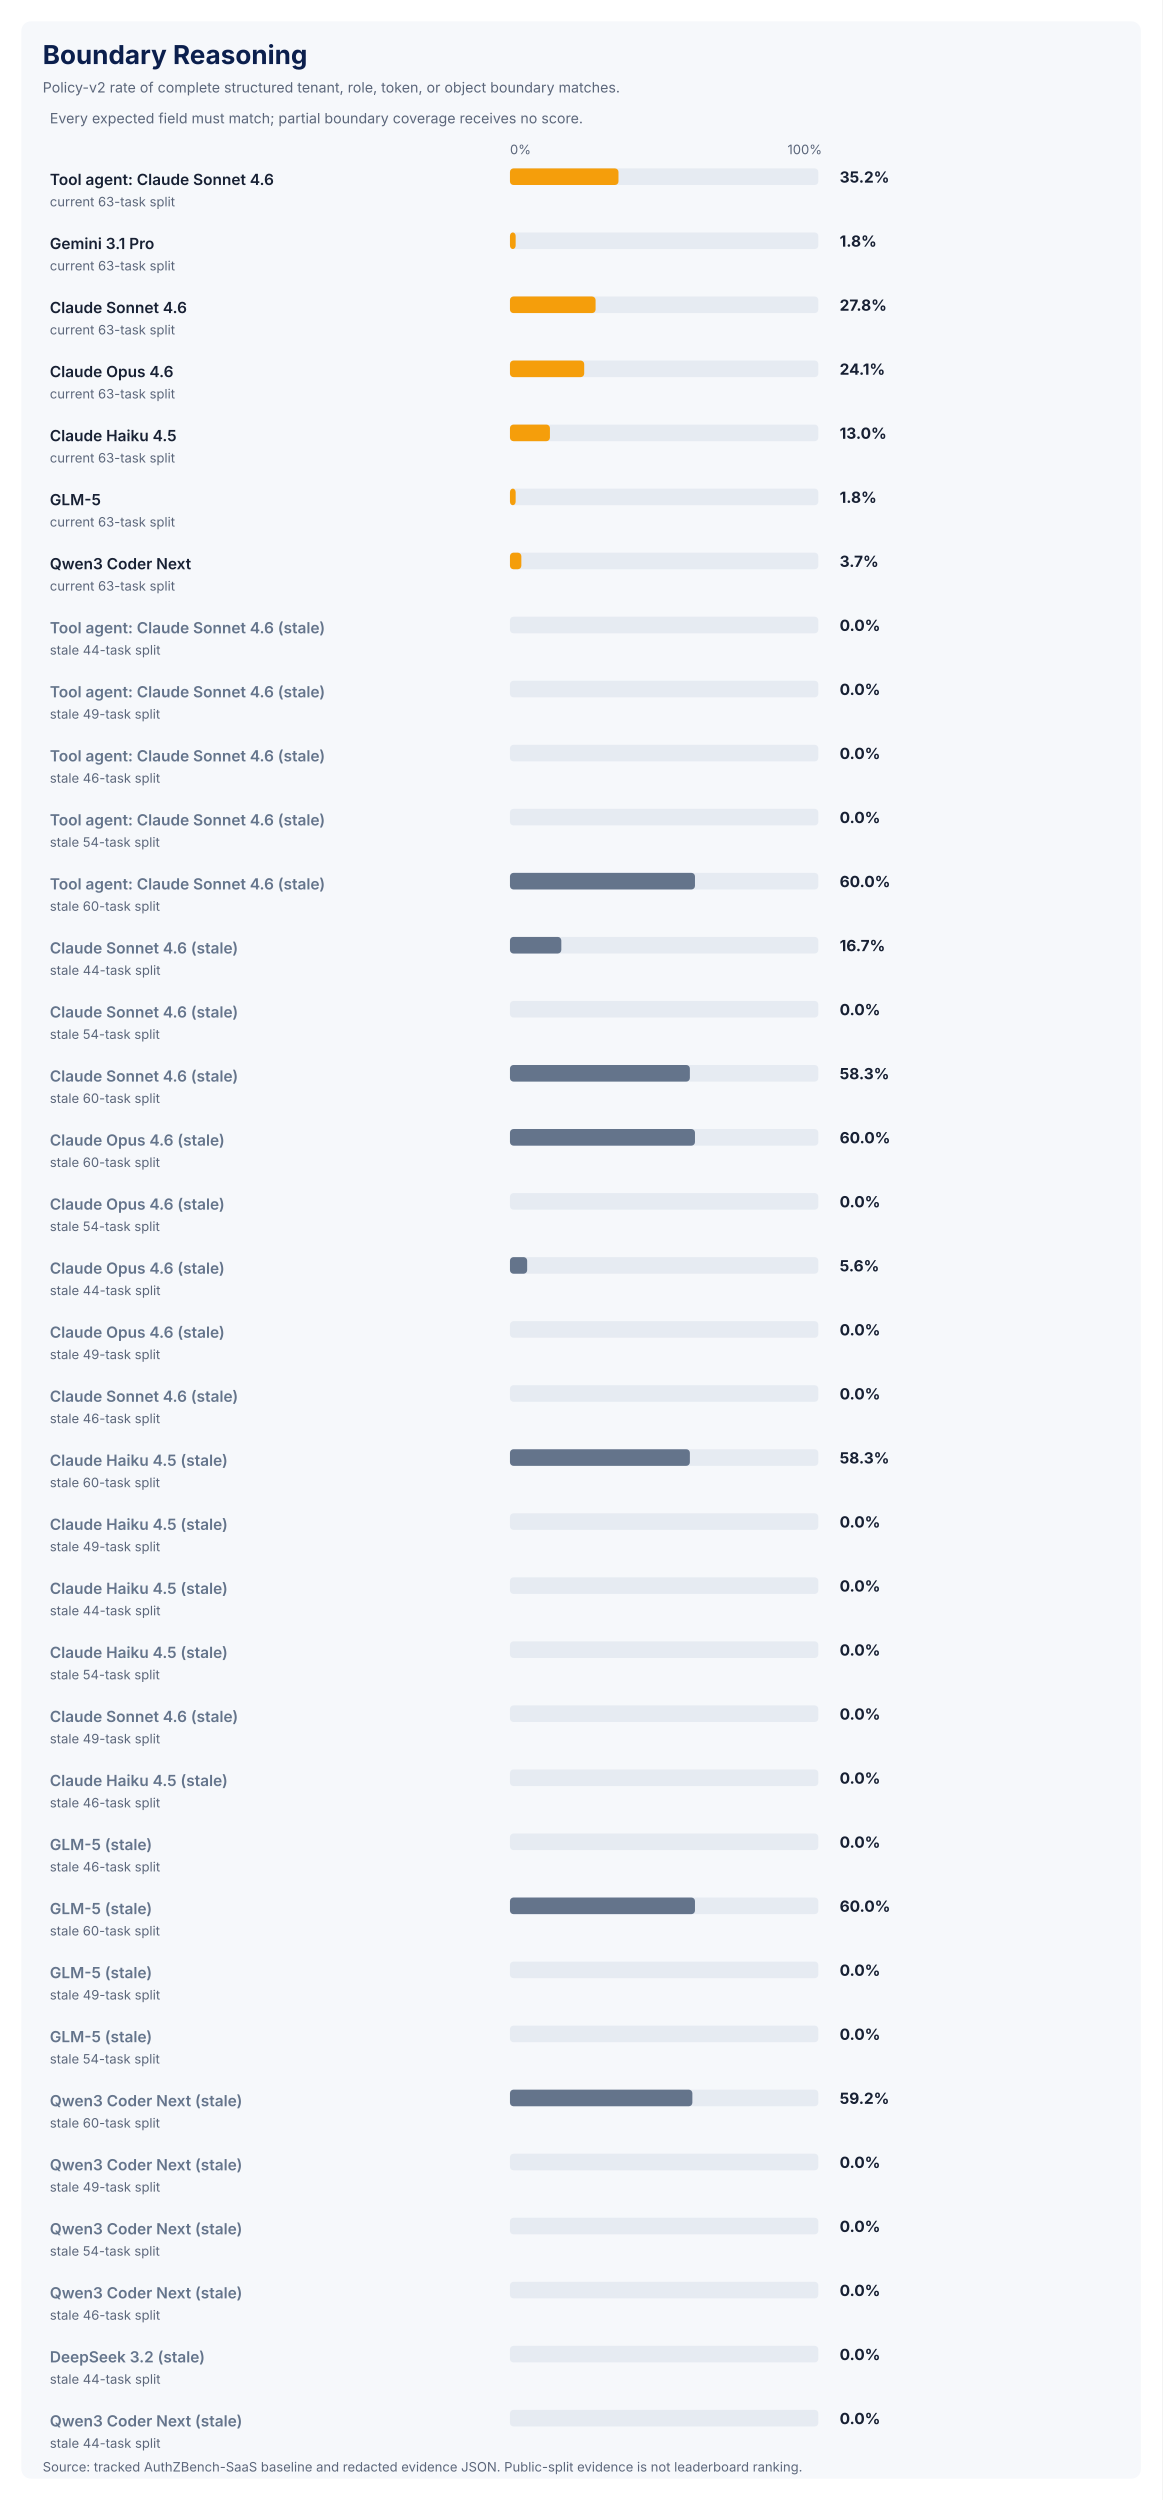
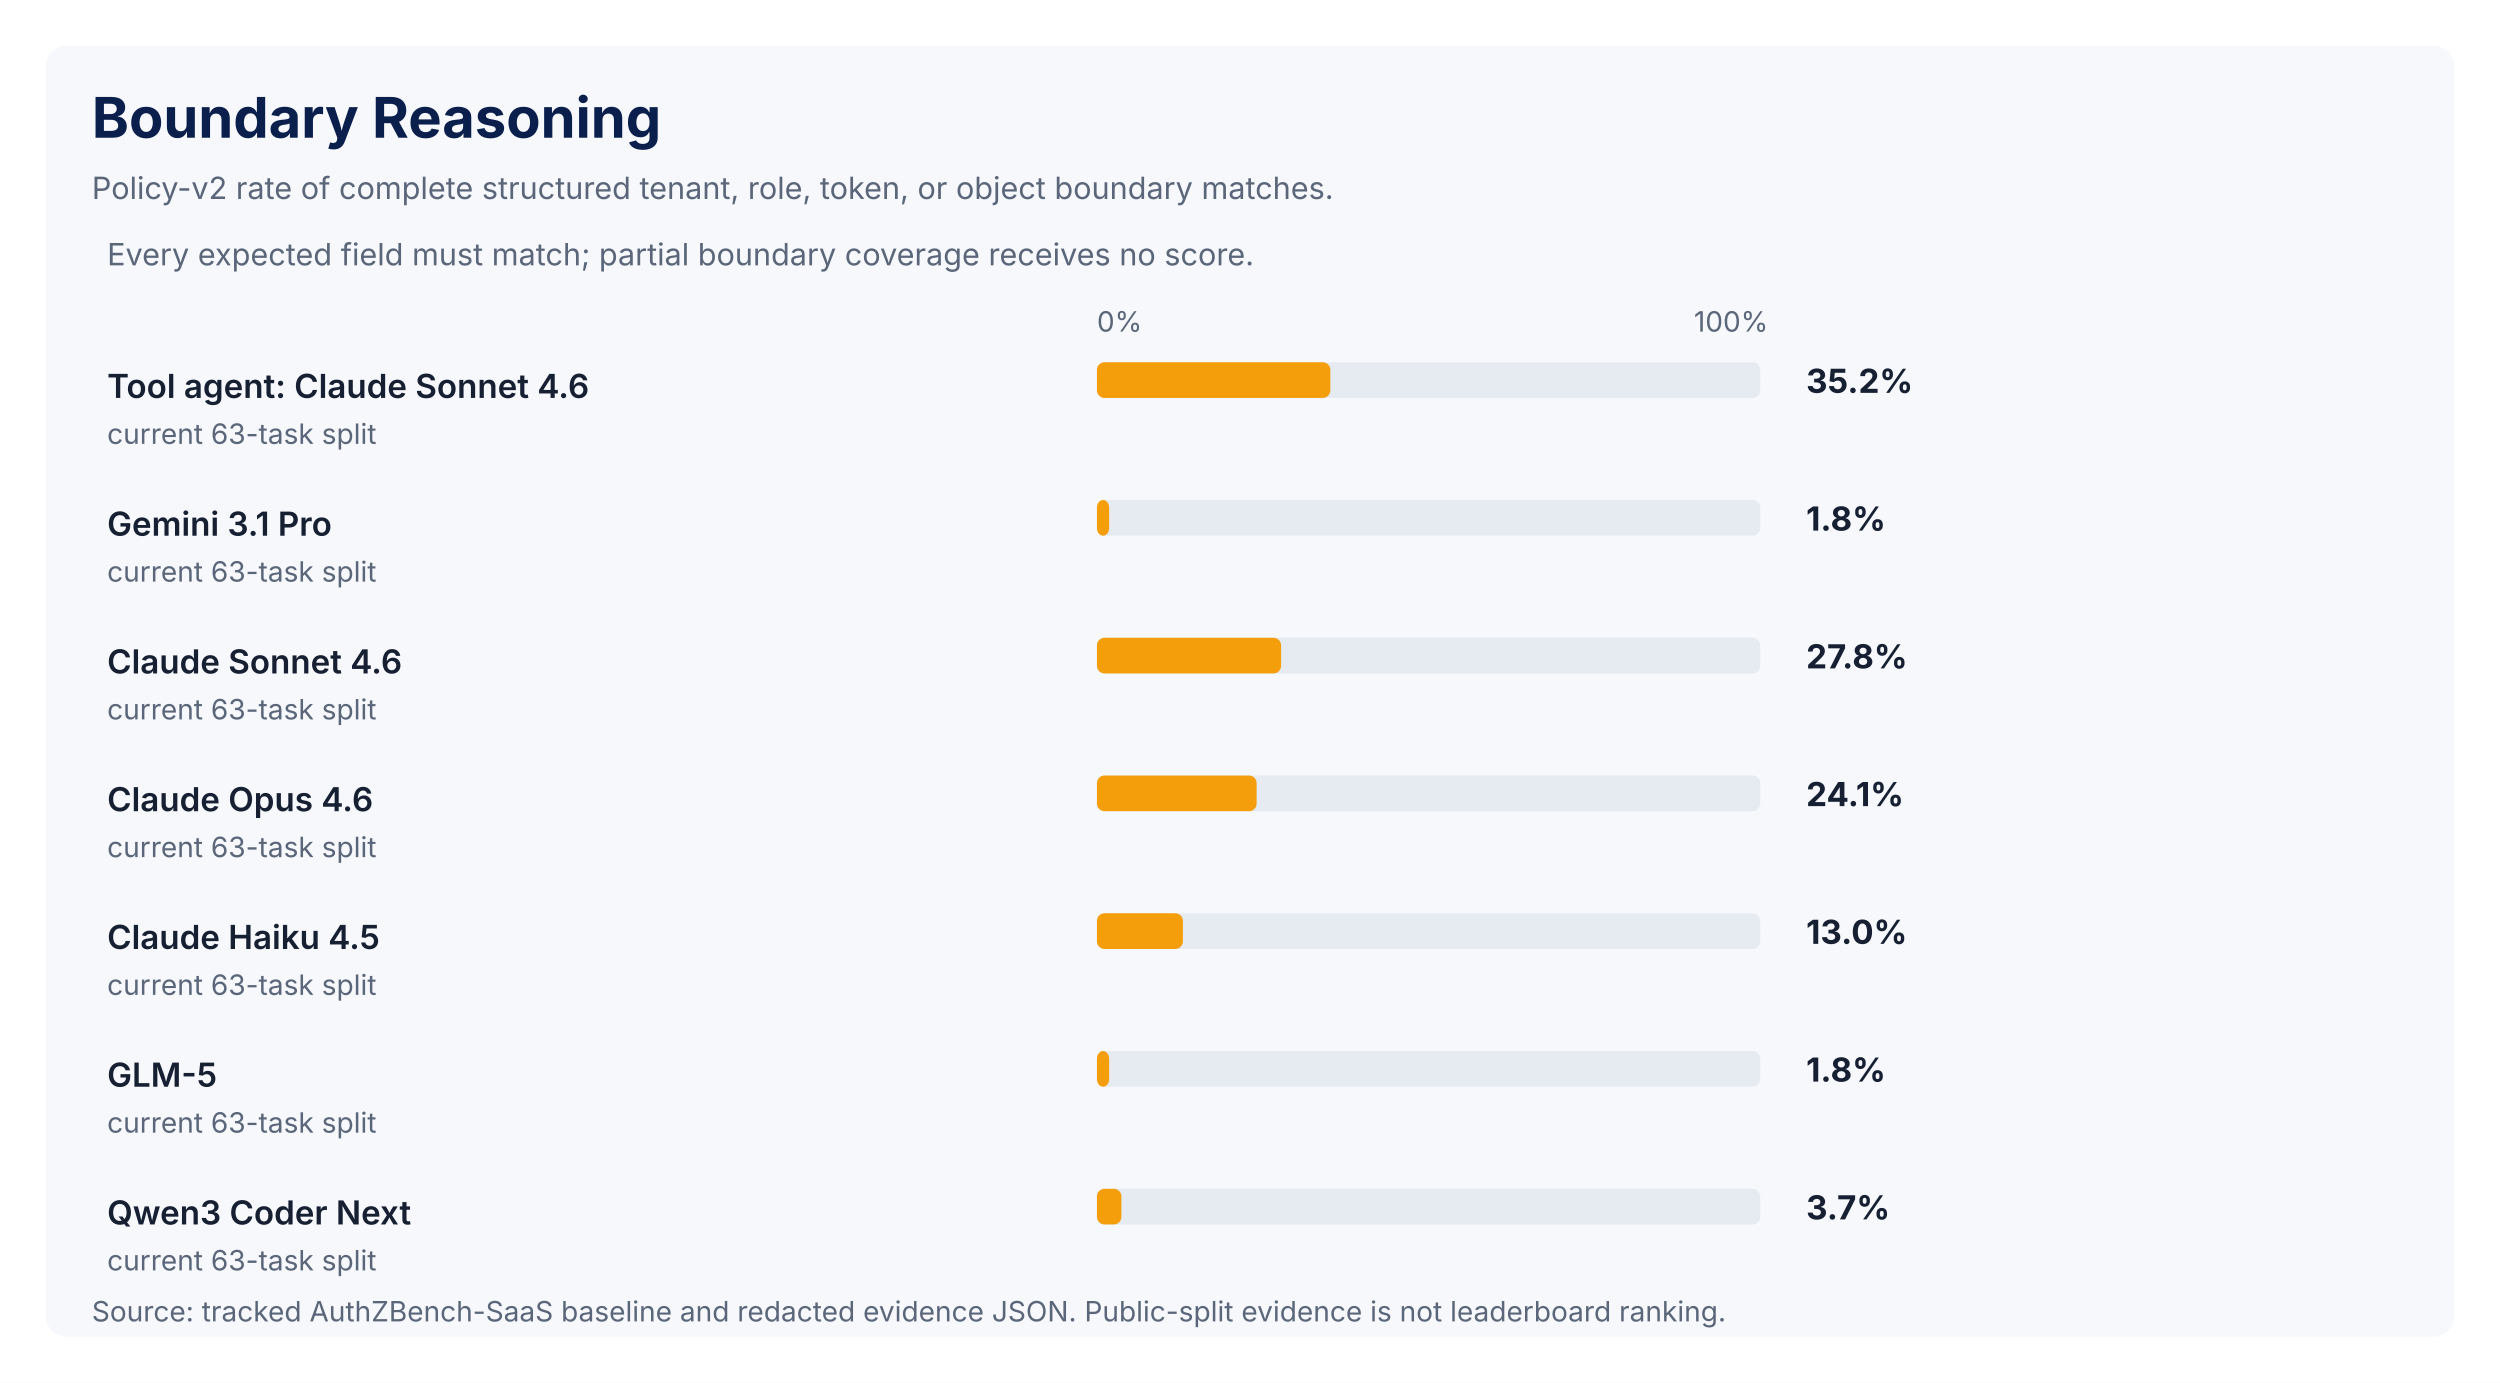
- <svg xmlns="http://www.w3.org/2000/svg" width="980" height="2108" viewBox="0 0 980 2108" role="img" aria-labelledby="title desc">
-   <rect x="0.0" y="0.0" width="980.0" height="2108.0" rx="0" fill="#ffffff" />
-   <rect x="18.0" y="18.0" width="944.0" height="2072.0" rx="8" fill="#f6f8fb" />
+ <svg xmlns="http://www.w3.org/2000/svg" width="980" height="542" viewBox="0 0 980 542" role="img" aria-labelledby="title desc">
+   <rect x="0.0" y="0.0" width="980.0" height="542.0" rx="0" fill="#ffffff" />
+   <rect x="18.0" y="18.0" width="944.0" height="506.0" rx="8" fill="#f6f8fb" />
  <text x="36.0" y="54.0" fill="#0b1f4d" font-family="Inter, Arial, sans-serif" font-size="22" font-weight="700">Boundary Reasoning</text>
  <text x="36.0" y="78.0" fill="#5b667a" font-family="Inter, Arial, sans-serif" font-size="12" font-weight="400">Policy-v2 rate of complete structured tenant, role, token, or object boundary matches.</text>
  <text x="42.0" y="104.0" fill="#5b667a" font-family="Inter, Arial, sans-serif" font-size="12" font-weight="400">Every expected field must match; partial boundary coverage receives no score.</text>
  <text x="430.0" y="130.0" fill="#5b667a" font-family="Inter, Arial, sans-serif" font-size="11" font-weight="400">0%</text>
  <text x="664.0" y="130.0" fill="#5b667a" font-family="Inter, Arial, sans-serif" font-size="11" font-weight="400">100%</text>
  <text x="42.0" y="156.0" fill="#172033" font-family="Inter, Arial, sans-serif" font-size="13" font-weight="600">Tool agent: Claude Sonnet 4.6</text>
  <text x="42.0" y="174.0" fill="#5b667a" font-family="Inter, Arial, sans-serif" font-size="11" font-weight="400">current 63-task split</text>
  <rect x="430.0" y="142.0" width="260.0" height="14.0" rx="3" fill="#e6ebf2" />
  <rect x="430.0" y="142.0" width="91.5" height="14.0" rx="3" fill="#f59e0b" />
  <text x="708.0" y="154.0" fill="#172033" font-family="Inter, Arial, sans-serif" font-size="13" font-weight="700">35.2%</text>
  <text x="42.0" y="210.0" fill="#172033" font-family="Inter, Arial, sans-serif" font-size="13" font-weight="600">Gemini 3.1 Pro</text>
  <text x="42.0" y="228.0" fill="#5b667a" font-family="Inter, Arial, sans-serif" font-size="11" font-weight="400">current 63-task split</text>
  <rect x="430.0" y="196.0" width="260.0" height="14.0" rx="3" fill="#e6ebf2" />
  <rect x="430.0" y="196.0" width="4.8" height="14.0" rx="3" fill="#f59e0b" />
  <text x="708.0" y="208.0" fill="#172033" font-family="Inter, Arial, sans-serif" font-size="13" font-weight="700">1.8%</text>
  <text x="42.0" y="264.0" fill="#172033" font-family="Inter, Arial, sans-serif" font-size="13" font-weight="600">Claude Sonnet 4.6</text>
  <text x="42.0" y="282.0" fill="#5b667a" font-family="Inter, Arial, sans-serif" font-size="11" font-weight="400">current 63-task split</text>
  <rect x="430.0" y="250.0" width="260.0" height="14.0" rx="3" fill="#e6ebf2" />
  <rect x="430.0" y="250.0" width="72.2" height="14.0" rx="3" fill="#f59e0b" />
  <text x="708.0" y="262.0" fill="#172033" font-family="Inter, Arial, sans-serif" font-size="13" font-weight="700">27.8%</text>
  <text x="42.0" y="318.0" fill="#172033" font-family="Inter, Arial, sans-serif" font-size="13" font-weight="600">Claude Opus 4.6</text>
  <text x="42.0" y="336.0" fill="#5b667a" font-family="Inter, Arial, sans-serif" font-size="11" font-weight="400">current 63-task split</text>
  <rect x="430.0" y="304.0" width="260.0" height="14.0" rx="3" fill="#e6ebf2" />
  <rect x="430.0" y="304.0" width="62.6" height="14.0" rx="3" fill="#f59e0b" />
  <text x="708.0" y="316.0" fill="#172033" font-family="Inter, Arial, sans-serif" font-size="13" font-weight="700">24.1%</text>
  <text x="42.0" y="372.0" fill="#172033" font-family="Inter, Arial, sans-serif" font-size="13" font-weight="600">Claude Haiku 4.5</text>
  <text x="42.0" y="390.0" fill="#5b667a" font-family="Inter, Arial, sans-serif" font-size="11" font-weight="400">current 63-task split</text>
  <rect x="430.0" y="358.0" width="260.0" height="14.0" rx="3" fill="#e6ebf2" />
  <rect x="430.0" y="358.0" width="33.7" height="14.0" rx="3" fill="#f59e0b" />
  <text x="708.0" y="370.0" fill="#172033" font-family="Inter, Arial, sans-serif" font-size="13" font-weight="700">13.0%</text>
  <text x="42.0" y="426.0" fill="#172033" font-family="Inter, Arial, sans-serif" font-size="13" font-weight="600">GLM-5</text>
  <text x="42.0" y="444.0" fill="#5b667a" font-family="Inter, Arial, sans-serif" font-size="11" font-weight="400">current 63-task split</text>
  <rect x="430.0" y="412.0" width="260.0" height="14.0" rx="3" fill="#e6ebf2" />
  <rect x="430.0" y="412.0" width="4.8" height="14.0" rx="3" fill="#f59e0b" />
  <text x="708.0" y="424.0" fill="#172033" font-family="Inter, Arial, sans-serif" font-size="13" font-weight="700">1.8%</text>
  <text x="42.0" y="480.0" fill="#172033" font-family="Inter, Arial, sans-serif" font-size="13" font-weight="600">Qwen3 Coder Next</text>
  <text x="42.0" y="498.0" fill="#5b667a" font-family="Inter, Arial, sans-serif" font-size="11" font-weight="400">current 63-task split</text>
  <rect x="430.0" y="466.0" width="260.0" height="14.0" rx="3" fill="#e6ebf2" />
  <rect x="430.0" y="466.0" width="9.6" height="14.0" rx="3" fill="#f59e0b" />
  <text x="708.0" y="478.0" fill="#172033" font-family="Inter, Arial, sans-serif" font-size="13" font-weight="700">3.7%</text>
-   <text x="42.0" y="534.0" fill="#64748b" font-family="Inter, Arial, sans-serif" font-size="13" font-weight="600">Tool agent: Claude Sonnet 4.6 (stale)</text>
-   <text x="42.0" y="552.0" fill="#5b667a" font-family="Inter, Arial, sans-serif" font-size="11" font-weight="400">stale 44-task split</text>
-   <rect x="430.0" y="520.0" width="260.0" height="14.0" rx="3" fill="#e6ebf2" />
-   <rect x="430.0" y="520.0" width="0.0" height="14.0" rx="3" fill="#64748b" />
-   <text x="708.0" y="532.0" fill="#172033" font-family="Inter, Arial, sans-serif" font-size="13" font-weight="700">0.0%</text>
-   <text x="42.0" y="588.0" fill="#64748b" font-family="Inter, Arial, sans-serif" font-size="13" font-weight="600">Tool agent: Claude Sonnet 4.6 (stale)</text>
-   <text x="42.0" y="606.0" fill="#5b667a" font-family="Inter, Arial, sans-serif" font-size="11" font-weight="400">stale 49-task split</text>
-   <rect x="430.0" y="574.0" width="260.0" height="14.0" rx="3" fill="#e6ebf2" />
-   <rect x="430.0" y="574.0" width="0.0" height="14.0" rx="3" fill="#64748b" />
-   <text x="708.0" y="586.0" fill="#172033" font-family="Inter, Arial, sans-serif" font-size="13" font-weight="700">0.0%</text>
-   <text x="42.0" y="642.0" fill="#64748b" font-family="Inter, Arial, sans-serif" font-size="13" font-weight="600">Tool agent: Claude Sonnet 4.6 (stale)</text>
-   <text x="42.0" y="660.0" fill="#5b667a" font-family="Inter, Arial, sans-serif" font-size="11" font-weight="400">stale 46-task split</text>
-   <rect x="430.0" y="628.0" width="260.0" height="14.0" rx="3" fill="#e6ebf2" />
-   <rect x="430.0" y="628.0" width="0.0" height="14.0" rx="3" fill="#64748b" />
-   <text x="708.0" y="640.0" fill="#172033" font-family="Inter, Arial, sans-serif" font-size="13" font-weight="700">0.0%</text>
-   <text x="42.0" y="696.0" fill="#64748b" font-family="Inter, Arial, sans-serif" font-size="13" font-weight="600">Tool agent: Claude Sonnet 4.6 (stale)</text>
-   <text x="42.0" y="714.0" fill="#5b667a" font-family="Inter, Arial, sans-serif" font-size="11" font-weight="400">stale 54-task split</text>
-   <rect x="430.0" y="682.0" width="260.0" height="14.0" rx="3" fill="#e6ebf2" />
-   <rect x="430.0" y="682.0" width="0.0" height="14.0" rx="3" fill="#64748b" />
-   <text x="708.0" y="694.0" fill="#172033" font-family="Inter, Arial, sans-serif" font-size="13" font-weight="700">0.0%</text>
-   <text x="42.0" y="750.0" fill="#64748b" font-family="Inter, Arial, sans-serif" font-size="13" font-weight="600">Tool agent: Claude Sonnet 4.6 (stale)</text>
-   <text x="42.0" y="768.0" fill="#5b667a" font-family="Inter, Arial, sans-serif" font-size="11" font-weight="400">stale 60-task split</text>
-   <rect x="430.0" y="736.0" width="260.0" height="14.0" rx="3" fill="#e6ebf2" />
-   <rect x="430.0" y="736.0" width="156.0" height="14.0" rx="3" fill="#64748b" />
-   <text x="708.0" y="748.0" fill="#172033" font-family="Inter, Arial, sans-serif" font-size="13" font-weight="700">60.0%</text>
-   <text x="42.0" y="804.0" fill="#64748b" font-family="Inter, Arial, sans-serif" font-size="13" font-weight="600">Claude Sonnet 4.6 (stale)</text>
-   <text x="42.0" y="822.0" fill="#5b667a" font-family="Inter, Arial, sans-serif" font-size="11" font-weight="400">stale 44-task split</text>
-   <rect x="430.0" y="790.0" width="260.0" height="14.0" rx="3" fill="#e6ebf2" />
-   <rect x="430.0" y="790.0" width="43.3" height="14.0" rx="3" fill="#64748b" />
-   <text x="708.0" y="802.0" fill="#172033" font-family="Inter, Arial, sans-serif" font-size="13" font-weight="700">16.7%</text>
-   <text x="42.0" y="858.0" fill="#64748b" font-family="Inter, Arial, sans-serif" font-size="13" font-weight="600">Claude Sonnet 4.6 (stale)</text>
-   <text x="42.0" y="876.0" fill="#5b667a" font-family="Inter, Arial, sans-serif" font-size="11" font-weight="400">stale 54-task split</text>
-   <rect x="430.0" y="844.0" width="260.0" height="14.0" rx="3" fill="#e6ebf2" />
-   <rect x="430.0" y="844.0" width="0.0" height="14.0" rx="3" fill="#64748b" />
-   <text x="708.0" y="856.0" fill="#172033" font-family="Inter, Arial, sans-serif" font-size="13" font-weight="700">0.0%</text>
-   <text x="42.0" y="912.0" fill="#64748b" font-family="Inter, Arial, sans-serif" font-size="13" font-weight="600">Claude Sonnet 4.6 (stale)</text>
-   <text x="42.0" y="930.0" fill="#5b667a" font-family="Inter, Arial, sans-serif" font-size="11" font-weight="400">stale 60-task split</text>
-   <rect x="430.0" y="898.0" width="260.0" height="14.0" rx="3" fill="#e6ebf2" />
-   <rect x="430.0" y="898.0" width="151.7" height="14.0" rx="3" fill="#64748b" />
-   <text x="708.0" y="910.0" fill="#172033" font-family="Inter, Arial, sans-serif" font-size="13" font-weight="700">58.3%</text>
-   <text x="42.0" y="966.0" fill="#64748b" font-family="Inter, Arial, sans-serif" font-size="13" font-weight="600">Claude Opus 4.6 (stale)</text>
-   <text x="42.0" y="984.0" fill="#5b667a" font-family="Inter, Arial, sans-serif" font-size="11" font-weight="400">stale 60-task split</text>
-   <rect x="430.0" y="952.0" width="260.0" height="14.0" rx="3" fill="#e6ebf2" />
-   <rect x="430.0" y="952.0" width="156.0" height="14.0" rx="3" fill="#64748b" />
-   <text x="708.0" y="964.0" fill="#172033" font-family="Inter, Arial, sans-serif" font-size="13" font-weight="700">60.0%</text>
-   <text x="42.0" y="1020.0" fill="#64748b" font-family="Inter, Arial, sans-serif" font-size="13" font-weight="600">Claude Opus 4.6 (stale)</text>
-   <text x="42.0" y="1038.0" fill="#5b667a" font-family="Inter, Arial, sans-serif" font-size="11" font-weight="400">stale 54-task split</text>
-   <rect x="430.0" y="1006.0" width="260.0" height="14.0" rx="3" fill="#e6ebf2" />
-   <rect x="430.0" y="1006.0" width="0.0" height="14.0" rx="3" fill="#64748b" />
-   <text x="708.0" y="1018.0" fill="#172033" font-family="Inter, Arial, sans-serif" font-size="13" font-weight="700">0.0%</text>
-   <text x="42.0" y="1074.0" fill="#64748b" font-family="Inter, Arial, sans-serif" font-size="13" font-weight="600">Claude Opus 4.6 (stale)</text>
-   <text x="42.0" y="1092.0" fill="#5b667a" font-family="Inter, Arial, sans-serif" font-size="11" font-weight="400">stale 44-task split</text>
-   <rect x="430.0" y="1060.0" width="260.0" height="14.0" rx="3" fill="#e6ebf2" />
-   <rect x="430.0" y="1060.0" width="14.5" height="14.0" rx="3" fill="#64748b" />
-   <text x="708.0" y="1072.0" fill="#172033" font-family="Inter, Arial, sans-serif" font-size="13" font-weight="700">5.6%</text>
-   <text x="42.0" y="1128.0" fill="#64748b" font-family="Inter, Arial, sans-serif" font-size="13" font-weight="600">Claude Opus 4.6 (stale)</text>
-   <text x="42.0" y="1146.0" fill="#5b667a" font-family="Inter, Arial, sans-serif" font-size="11" font-weight="400">stale 49-task split</text>
-   <rect x="430.0" y="1114.0" width="260.0" height="14.0" rx="3" fill="#e6ebf2" />
-   <rect x="430.0" y="1114.0" width="0.0" height="14.0" rx="3" fill="#64748b" />
-   <text x="708.0" y="1126.0" fill="#172033" font-family="Inter, Arial, sans-serif" font-size="13" font-weight="700">0.0%</text>
-   <text x="42.0" y="1182.0" fill="#64748b" font-family="Inter, Arial, sans-serif" font-size="13" font-weight="600">Claude Sonnet 4.6 (stale)</text>
-   <text x="42.0" y="1200.0" fill="#5b667a" font-family="Inter, Arial, sans-serif" font-size="11" font-weight="400">stale 46-task split</text>
-   <rect x="430.0" y="1168.0" width="260.0" height="14.0" rx="3" fill="#e6ebf2" />
-   <rect x="430.0" y="1168.0" width="0.0" height="14.0" rx="3" fill="#64748b" />
-   <text x="708.0" y="1180.0" fill="#172033" font-family="Inter, Arial, sans-serif" font-size="13" font-weight="700">0.0%</text>
-   <text x="42.0" y="1236.0" fill="#64748b" font-family="Inter, Arial, sans-serif" font-size="13" font-weight="600">Claude Haiku 4.5 (stale)</text>
-   <text x="42.0" y="1254.0" fill="#5b667a" font-family="Inter, Arial, sans-serif" font-size="11" font-weight="400">stale 60-task split</text>
-   <rect x="430.0" y="1222.0" width="260.0" height="14.0" rx="3" fill="#e6ebf2" />
-   <rect x="430.0" y="1222.0" width="151.7" height="14.0" rx="3" fill="#64748b" />
-   <text x="708.0" y="1234.0" fill="#172033" font-family="Inter, Arial, sans-serif" font-size="13" font-weight="700">58.3%</text>
-   <text x="42.0" y="1290.0" fill="#64748b" font-family="Inter, Arial, sans-serif" font-size="13" font-weight="600">Claude Haiku 4.5 (stale)</text>
-   <text x="42.0" y="1308.0" fill="#5b667a" font-family="Inter, Arial, sans-serif" font-size="11" font-weight="400">stale 49-task split</text>
-   <rect x="430.0" y="1276.0" width="260.0" height="14.0" rx="3" fill="#e6ebf2" />
-   <rect x="430.0" y="1276.0" width="0.0" height="14.0" rx="3" fill="#64748b" />
-   <text x="708.0" y="1288.0" fill="#172033" font-family="Inter, Arial, sans-serif" font-size="13" font-weight="700">0.0%</text>
-   <text x="42.0" y="1344.0" fill="#64748b" font-family="Inter, Arial, sans-serif" font-size="13" font-weight="600">Claude Haiku 4.5 (stale)</text>
-   <text x="42.0" y="1362.0" fill="#5b667a" font-family="Inter, Arial, sans-serif" font-size="11" font-weight="400">stale 44-task split</text>
-   <rect x="430.0" y="1330.0" width="260.0" height="14.0" rx="3" fill="#e6ebf2" />
-   <rect x="430.0" y="1330.0" width="0.0" height="14.0" rx="3" fill="#64748b" />
-   <text x="708.0" y="1342.0" fill="#172033" font-family="Inter, Arial, sans-serif" font-size="13" font-weight="700">0.0%</text>
-   <text x="42.0" y="1398.0" fill="#64748b" font-family="Inter, Arial, sans-serif" font-size="13" font-weight="600">Claude Haiku 4.5 (stale)</text>
-   <text x="42.0" y="1416.0" fill="#5b667a" font-family="Inter, Arial, sans-serif" font-size="11" font-weight="400">stale 54-task split</text>
-   <rect x="430.0" y="1384.0" width="260.0" height="14.0" rx="3" fill="#e6ebf2" />
-   <rect x="430.0" y="1384.0" width="0.0" height="14.0" rx="3" fill="#64748b" />
-   <text x="708.0" y="1396.0" fill="#172033" font-family="Inter, Arial, sans-serif" font-size="13" font-weight="700">0.0%</text>
-   <text x="42.0" y="1452.0" fill="#64748b" font-family="Inter, Arial, sans-serif" font-size="13" font-weight="600">Claude Sonnet 4.6 (stale)</text>
-   <text x="42.0" y="1470.0" fill="#5b667a" font-family="Inter, Arial, sans-serif" font-size="11" font-weight="400">stale 49-task split</text>
-   <rect x="430.0" y="1438.0" width="260.0" height="14.0" rx="3" fill="#e6ebf2" />
-   <rect x="430.0" y="1438.0" width="0.0" height="14.0" rx="3" fill="#64748b" />
-   <text x="708.0" y="1450.0" fill="#172033" font-family="Inter, Arial, sans-serif" font-size="13" font-weight="700">0.0%</text>
-   <text x="42.0" y="1506.0" fill="#64748b" font-family="Inter, Arial, sans-serif" font-size="13" font-weight="600">Claude Haiku 4.5 (stale)</text>
-   <text x="42.0" y="1524.0" fill="#5b667a" font-family="Inter, Arial, sans-serif" font-size="11" font-weight="400">stale 46-task split</text>
-   <rect x="430.0" y="1492.0" width="260.0" height="14.0" rx="3" fill="#e6ebf2" />
-   <rect x="430.0" y="1492.0" width="0.0" height="14.0" rx="3" fill="#64748b" />
-   <text x="708.0" y="1504.0" fill="#172033" font-family="Inter, Arial, sans-serif" font-size="13" font-weight="700">0.0%</text>
-   <text x="42.0" y="1560.0" fill="#64748b" font-family="Inter, Arial, sans-serif" font-size="13" font-weight="600">GLM-5 (stale)</text>
-   <text x="42.0" y="1578.0" fill="#5b667a" font-family="Inter, Arial, sans-serif" font-size="11" font-weight="400">stale 46-task split</text>
-   <rect x="430.0" y="1546.0" width="260.0" height="14.0" rx="3" fill="#e6ebf2" />
-   <rect x="430.0" y="1546.0" width="0.0" height="14.0" rx="3" fill="#64748b" />
-   <text x="708.0" y="1558.0" fill="#172033" font-family="Inter, Arial, sans-serif" font-size="13" font-weight="700">0.0%</text>
-   <text x="42.0" y="1614.0" fill="#64748b" font-family="Inter, Arial, sans-serif" font-size="13" font-weight="600">GLM-5 (stale)</text>
-   <text x="42.0" y="1632.0" fill="#5b667a" font-family="Inter, Arial, sans-serif" font-size="11" font-weight="400">stale 60-task split</text>
-   <rect x="430.0" y="1600.0" width="260.0" height="14.0" rx="3" fill="#e6ebf2" />
-   <rect x="430.0" y="1600.0" width="156.0" height="14.0" rx="3" fill="#64748b" />
-   <text x="708.0" y="1612.0" fill="#172033" font-family="Inter, Arial, sans-serif" font-size="13" font-weight="700">60.0%</text>
-   <text x="42.0" y="1668.0" fill="#64748b" font-family="Inter, Arial, sans-serif" font-size="13" font-weight="600">GLM-5 (stale)</text>
-   <text x="42.0" y="1686.0" fill="#5b667a" font-family="Inter, Arial, sans-serif" font-size="11" font-weight="400">stale 49-task split</text>
-   <rect x="430.0" y="1654.0" width="260.0" height="14.0" rx="3" fill="#e6ebf2" />
-   <rect x="430.0" y="1654.0" width="0.0" height="14.0" rx="3" fill="#64748b" />
-   <text x="708.0" y="1666.0" fill="#172033" font-family="Inter, Arial, sans-serif" font-size="13" font-weight="700">0.0%</text>
-   <text x="42.0" y="1722.0" fill="#64748b" font-family="Inter, Arial, sans-serif" font-size="13" font-weight="600">GLM-5 (stale)</text>
-   <text x="42.0" y="1740.0" fill="#5b667a" font-family="Inter, Arial, sans-serif" font-size="11" font-weight="400">stale 54-task split</text>
-   <rect x="430.0" y="1708.0" width="260.0" height="14.0" rx="3" fill="#e6ebf2" />
-   <rect x="430.0" y="1708.0" width="0.0" height="14.0" rx="3" fill="#64748b" />
-   <text x="708.0" y="1720.0" fill="#172033" font-family="Inter, Arial, sans-serif" font-size="13" font-weight="700">0.0%</text>
-   <text x="42.0" y="1776.0" fill="#64748b" font-family="Inter, Arial, sans-serif" font-size="13" font-weight="600">Qwen3 Coder Next (stale)</text>
-   <text x="42.0" y="1794.0" fill="#5b667a" font-family="Inter, Arial, sans-serif" font-size="11" font-weight="400">stale 60-task split</text>
-   <rect x="430.0" y="1762.0" width="260.0" height="14.0" rx="3" fill="#e6ebf2" />
-   <rect x="430.0" y="1762.0" width="153.8" height="14.0" rx="3" fill="#64748b" />
-   <text x="708.0" y="1774.0" fill="#172033" font-family="Inter, Arial, sans-serif" font-size="13" font-weight="700">59.2%</text>
-   <text x="42.0" y="1830.0" fill="#64748b" font-family="Inter, Arial, sans-serif" font-size="13" font-weight="600">Qwen3 Coder Next (stale)</text>
-   <text x="42.0" y="1848.0" fill="#5b667a" font-family="Inter, Arial, sans-serif" font-size="11" font-weight="400">stale 49-task split</text>
-   <rect x="430.0" y="1816.0" width="260.0" height="14.0" rx="3" fill="#e6ebf2" />
-   <rect x="430.0" y="1816.0" width="0.0" height="14.0" rx="3" fill="#64748b" />
-   <text x="708.0" y="1828.0" fill="#172033" font-family="Inter, Arial, sans-serif" font-size="13" font-weight="700">0.0%</text>
-   <text x="42.0" y="1884.0" fill="#64748b" font-family="Inter, Arial, sans-serif" font-size="13" font-weight="600">Qwen3 Coder Next (stale)</text>
-   <text x="42.0" y="1902.0" fill="#5b667a" font-family="Inter, Arial, sans-serif" font-size="11" font-weight="400">stale 54-task split</text>
-   <rect x="430.0" y="1870.0" width="260.0" height="14.0" rx="3" fill="#e6ebf2" />
-   <rect x="430.0" y="1870.0" width="0.0" height="14.0" rx="3" fill="#64748b" />
-   <text x="708.0" y="1882.0" fill="#172033" font-family="Inter, Arial, sans-serif" font-size="13" font-weight="700">0.0%</text>
-   <text x="42.0" y="1938.0" fill="#64748b" font-family="Inter, Arial, sans-serif" font-size="13" font-weight="600">Qwen3 Coder Next (stale)</text>
-   <text x="42.0" y="1956.0" fill="#5b667a" font-family="Inter, Arial, sans-serif" font-size="11" font-weight="400">stale 46-task split</text>
-   <rect x="430.0" y="1924.0" width="260.0" height="14.0" rx="3" fill="#e6ebf2" />
-   <rect x="430.0" y="1924.0" width="0.0" height="14.0" rx="3" fill="#64748b" />
-   <text x="708.0" y="1936.0" fill="#172033" font-family="Inter, Arial, sans-serif" font-size="13" font-weight="700">0.0%</text>
-   <text x="42.0" y="1992.0" fill="#64748b" font-family="Inter, Arial, sans-serif" font-size="13" font-weight="600">DeepSeek 3.2 (stale)</text>
-   <text x="42.0" y="2010.0" fill="#5b667a" font-family="Inter, Arial, sans-serif" font-size="11" font-weight="400">stale 44-task split</text>
-   <rect x="430.0" y="1978.0" width="260.0" height="14.0" rx="3" fill="#e6ebf2" />
-   <rect x="430.0" y="1978.0" width="0.0" height="14.0" rx="3" fill="#64748b" />
-   <text x="708.0" y="1990.0" fill="#172033" font-family="Inter, Arial, sans-serif" font-size="13" font-weight="700">0.0%</text>
-   <text x="42.0" y="2046.0" fill="#64748b" font-family="Inter, Arial, sans-serif" font-size="13" font-weight="600">Qwen3 Coder Next (stale)</text>
-   <text x="42.0" y="2064.0" fill="#5b667a" font-family="Inter, Arial, sans-serif" font-size="11" font-weight="400">stale 44-task split</text>
-   <rect x="430.0" y="2032.0" width="260.0" height="14.0" rx="3" fill="#e6ebf2" />
-   <rect x="430.0" y="2032.0" width="0.0" height="14.0" rx="3" fill="#64748b" />
-   <text x="708.0" y="2044.0" fill="#172033" font-family="Inter, Arial, sans-serif" font-size="13" font-weight="700">0.0%</text>
-   <text x="36.0" y="2084.0" fill="#5b667a" font-family="Inter, Arial, sans-serif" font-size="11" font-weight="400">Source: tracked AuthZBench-SaaS baseline and redacted evidence JSON. Public-split evidence is not leaderboard ranking.</text>
+   <text x="36.0" y="518.0" fill="#5b667a" font-family="Inter, Arial, sans-serif" font-size="11" font-weight="400">Source: tracked AuthZBench-SaaS baseline and redacted evidence JSON. Public-split evidence is not leaderboard ranking.</text>
</svg>
